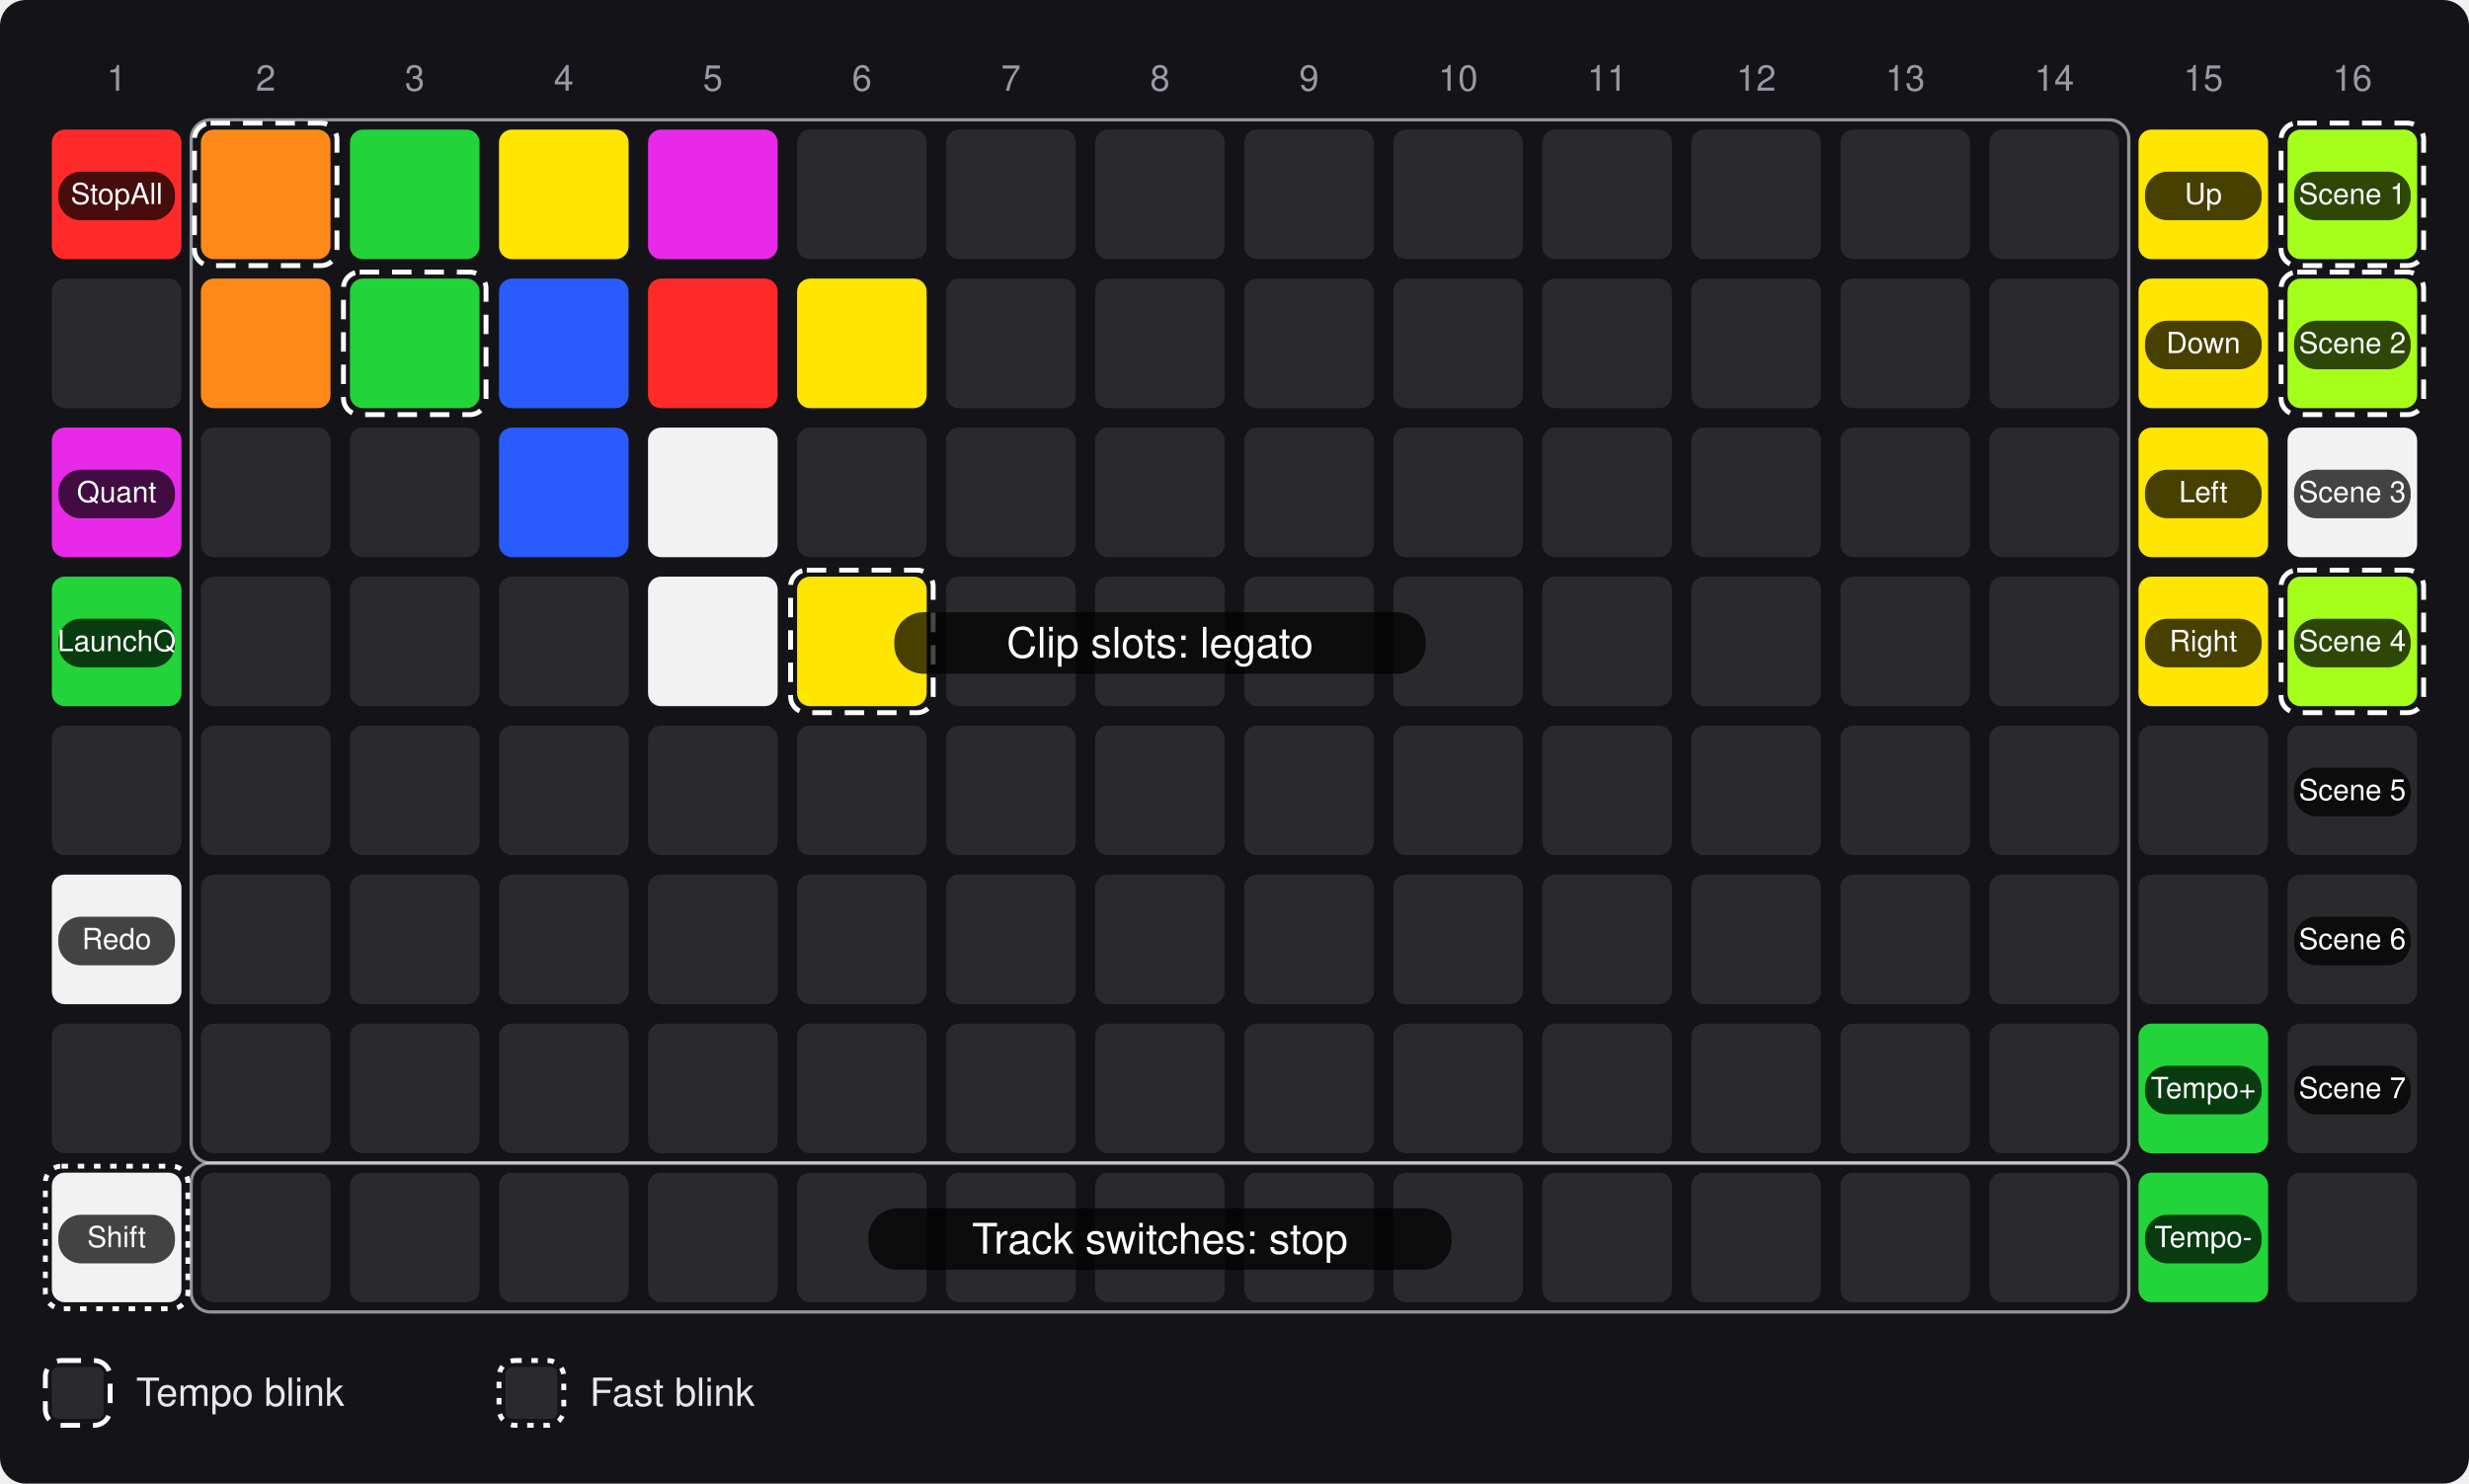
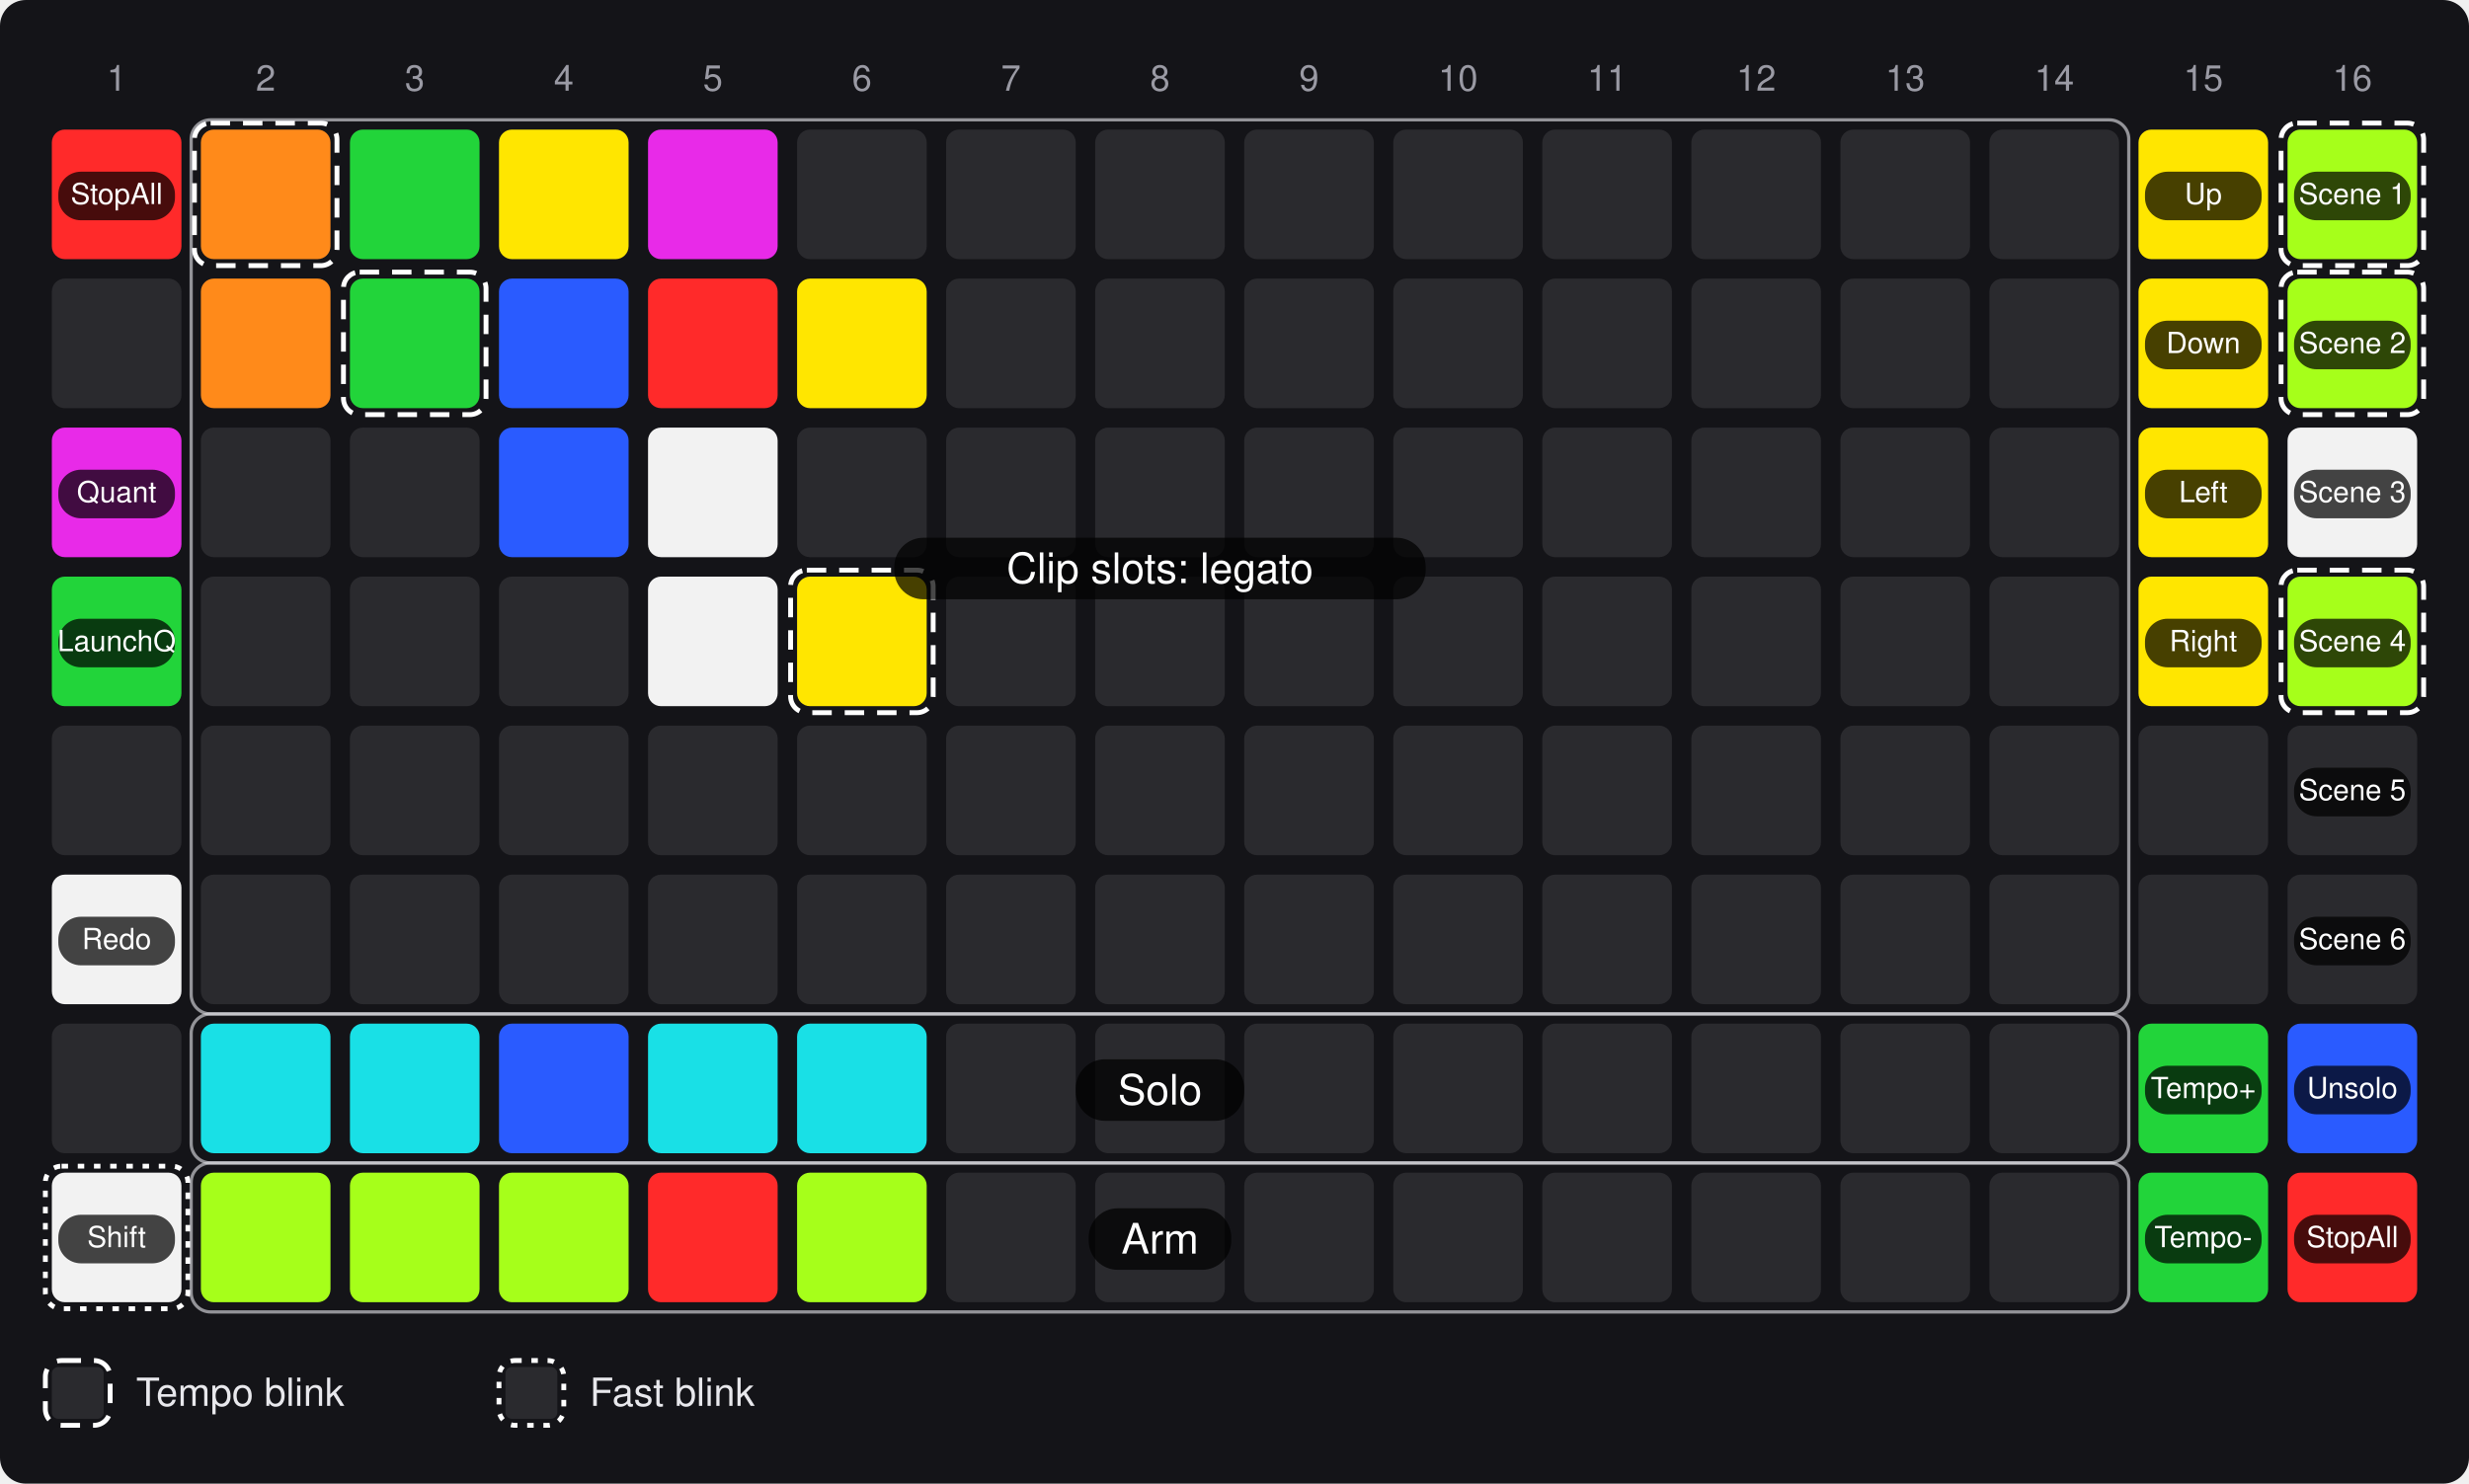
<svg xmlns="http://www.w3.org/2000/svg" width="762" height="458" viewBox="0 0 762 458" font-family="Helvetica, Arial, sans-serif">
  <rect x="0" y="0" width="762" height="458" rx="8" fill="#141418" />
  <text x="36" y="28" font-size="11" fill="#9a9aa4" text-anchor="middle">1</text>
  <text x="82" y="28" font-size="11" fill="#9a9aa4" text-anchor="middle">2</text>
  <text x="128" y="28" font-size="11" fill="#9a9aa4" text-anchor="middle">3</text>
  <text x="174" y="28" font-size="11" fill="#9a9aa4" text-anchor="middle">4</text>
  <text x="220" y="28" font-size="11" fill="#9a9aa4" text-anchor="middle">5</text>
  <text x="266" y="28" font-size="11" fill="#9a9aa4" text-anchor="middle">6</text>
  <text x="312" y="28" font-size="11" fill="#9a9aa4" text-anchor="middle">7</text>
  <text x="358" y="28" font-size="11" fill="#9a9aa4" text-anchor="middle">8</text>
  <text x="404" y="28" font-size="11" fill="#9a9aa4" text-anchor="middle">9</text>
  <text x="450" y="28" font-size="11" fill="#9a9aa4" text-anchor="middle">10</text>
  <text x="496" y="28" font-size="11" fill="#9a9aa4" text-anchor="middle">11</text>
  <text x="542" y="28" font-size="11" fill="#9a9aa4" text-anchor="middle">12</text>
  <text x="588" y="28" font-size="11" fill="#9a9aa4" text-anchor="middle">13</text>
  <text x="634" y="28" font-size="11" fill="#9a9aa4" text-anchor="middle">14</text>
  <text x="680" y="28" font-size="11" fill="#9a9aa4" text-anchor="middle">15</text>
  <text x="726" y="28" font-size="11" fill="#9a9aa4" text-anchor="middle">16</text>
  <rect x="16" y="40" width="40" height="40" rx="4" fill="#ff2a2a" />
  <rect x="16" y="86" width="40" height="40" rx="4" fill="#2a2a2e" />
  <rect x="16" y="132" width="40" height="40" rx="4" fill="#e82ae8" />
  <rect x="16" y="178" width="40" height="40" rx="4" fill="#22d43a" />
  <rect x="16" y="224" width="40" height="40" rx="4" fill="#2a2a2e" />
  <rect x="16" y="270" width="40" height="40" rx="4" fill="#f2f2f2" />
  <rect x="16" y="316" width="40" height="40" rx="4" fill="#2a2a2e" />
  <rect x="16" y="362" width="40" height="40" rx="4" fill="#f2f2f2" />
  <rect x="14" y="360" width="44" height="44" rx="5" fill="none" stroke="#ffffff" stroke-width="1.5" stroke-dasharray="2 3" />
  <rect x="62" y="40" width="40" height="40" rx="4" fill="#ff8a1a" />
  <rect x="60" y="38" width="44" height="44" rx="5" fill="none" stroke="#ffffff" stroke-width="1.5" stroke-dasharray="6 4" />
  <rect x="62" y="86" width="40" height="40" rx="4" fill="#ff8a1a" />
  <rect x="62" y="132" width="40" height="40" rx="4" fill="#2a2a2e" />
  <rect x="62" y="178" width="40" height="40" rx="4" fill="#2a2a2e" />
  <rect x="62" y="224" width="40" height="40" rx="4" fill="#2a2a2e" />
  <rect x="62" y="270" width="40" height="40" rx="4" fill="#2a2a2e" />
-   <rect x="62" y="316" width="40" height="40" rx="4" fill="#2a2a2e" />
-   <rect x="62" y="362" width="40" height="40" rx="4" fill="#2a2a2e" />
+   <rect x="62" y="316" width="40" height="40" rx="4" fill="#19e0e6" />
+   <rect x="62" y="362" width="40" height="40" rx="4" fill="#a6ff1a" />
  <rect x="108" y="40" width="40" height="40" rx="4" fill="#22d43a" />
  <rect x="108" y="86" width="40" height="40" rx="4" fill="#22d43a" />
  <rect x="106" y="84" width="44" height="44" rx="5" fill="none" stroke="#ffffff" stroke-width="1.5" stroke-dasharray="6 4" />
  <rect x="108" y="132" width="40" height="40" rx="4" fill="#2a2a2e" />
  <rect x="108" y="178" width="40" height="40" rx="4" fill="#2a2a2e" />
  <rect x="108" y="224" width="40" height="40" rx="4" fill="#2a2a2e" />
  <rect x="108" y="270" width="40" height="40" rx="4" fill="#2a2a2e" />
-   <rect x="108" y="316" width="40" height="40" rx="4" fill="#2a2a2e" />
-   <rect x="108" y="362" width="40" height="40" rx="4" fill="#2a2a2e" />
+   <rect x="108" y="316" width="40" height="40" rx="4" fill="#19e0e6" />
+   <rect x="108" y="362" width="40" height="40" rx="4" fill="#a6ff1a" />
  <rect x="154" y="40" width="40" height="40" rx="4" fill="#ffe600" />
  <rect x="154" y="86" width="40" height="40" rx="4" fill="#2a5bff" />
  <rect x="154" y="132" width="40" height="40" rx="4" fill="#2a5bff" />
  <rect x="154" y="178" width="40" height="40" rx="4" fill="#2a2a2e" />
  <rect x="154" y="224" width="40" height="40" rx="4" fill="#2a2a2e" />
  <rect x="154" y="270" width="40" height="40" rx="4" fill="#2a2a2e" />
-   <rect x="154" y="316" width="40" height="40" rx="4" fill="#2a2a2e" />
-   <rect x="154" y="362" width="40" height="40" rx="4" fill="#2a2a2e" />
+   <rect x="154" y="316" width="40" height="40" rx="4" fill="#2a5bff" />
+   <rect x="154" y="362" width="40" height="40" rx="4" fill="#a6ff1a" />
  <rect x="200" y="40" width="40" height="40" rx="4" fill="#e82ae8" />
  <rect x="200" y="86" width="40" height="40" rx="4" fill="#ff2a2a" />
  <rect x="200" y="132" width="40" height="40" rx="4" fill="#f2f2f2" />
  <rect x="200" y="178" width="40" height="40" rx="4" fill="#f2f2f2" />
  <rect x="200" y="224" width="40" height="40" rx="4" fill="#2a2a2e" />
  <rect x="200" y="270" width="40" height="40" rx="4" fill="#2a2a2e" />
-   <rect x="200" y="316" width="40" height="40" rx="4" fill="#2a2a2e" />
-   <rect x="200" y="362" width="40" height="40" rx="4" fill="#2a2a2e" />
+   <rect x="200" y="316" width="40" height="40" rx="4" fill="#19e0e6" />
+   <rect x="200" y="362" width="40" height="40" rx="4" fill="#ff2a2a" />
  <rect x="246" y="40" width="40" height="40" rx="4" fill="#2a2a2e" />
  <rect x="246" y="86" width="40" height="40" rx="4" fill="#ffe600" />
  <rect x="246" y="132" width="40" height="40" rx="4" fill="#2a2a2e" />
  <rect x="246" y="178" width="40" height="40" rx="4" fill="#ffe600" />
  <rect x="244" y="176" width="44" height="44" rx="5" fill="none" stroke="#ffffff" stroke-width="1.5" stroke-dasharray="6 4" />
  <rect x="246" y="224" width="40" height="40" rx="4" fill="#2a2a2e" />
  <rect x="246" y="270" width="40" height="40" rx="4" fill="#2a2a2e" />
-   <rect x="246" y="316" width="40" height="40" rx="4" fill="#2a2a2e" />
-   <rect x="246" y="362" width="40" height="40" rx="4" fill="#2a2a2e" />
+   <rect x="246" y="316" width="40" height="40" rx="4" fill="#19e0e6" />
+   <rect x="246" y="362" width="40" height="40" rx="4" fill="#a6ff1a" />
  <rect x="292" y="40" width="40" height="40" rx="4" fill="#2a2a2e" />
  <rect x="292" y="86" width="40" height="40" rx="4" fill="#2a2a2e" />
  <rect x="292" y="132" width="40" height="40" rx="4" fill="#2a2a2e" />
  <rect x="292" y="178" width="40" height="40" rx="4" fill="#2a2a2e" />
  <rect x="292" y="224" width="40" height="40" rx="4" fill="#2a2a2e" />
  <rect x="292" y="270" width="40" height="40" rx="4" fill="#2a2a2e" />
  <rect x="292" y="316" width="40" height="40" rx="4" fill="#2a2a2e" />
  <rect x="292" y="362" width="40" height="40" rx="4" fill="#2a2a2e" />
  <rect x="338" y="40" width="40" height="40" rx="4" fill="#2a2a2e" />
  <rect x="338" y="86" width="40" height="40" rx="4" fill="#2a2a2e" />
  <rect x="338" y="132" width="40" height="40" rx="4" fill="#2a2a2e" />
  <rect x="338" y="178" width="40" height="40" rx="4" fill="#2a2a2e" />
  <rect x="338" y="224" width="40" height="40" rx="4" fill="#2a2a2e" />
  <rect x="338" y="270" width="40" height="40" rx="4" fill="#2a2a2e" />
  <rect x="338" y="316" width="40" height="40" rx="4" fill="#2a2a2e" />
  <rect x="338" y="362" width="40" height="40" rx="4" fill="#2a2a2e" />
  <rect x="384" y="40" width="40" height="40" rx="4" fill="#2a2a2e" />
  <rect x="384" y="86" width="40" height="40" rx="4" fill="#2a2a2e" />
  <rect x="384" y="132" width="40" height="40" rx="4" fill="#2a2a2e" />
  <rect x="384" y="178" width="40" height="40" rx="4" fill="#2a2a2e" />
  <rect x="384" y="224" width="40" height="40" rx="4" fill="#2a2a2e" />
  <rect x="384" y="270" width="40" height="40" rx="4" fill="#2a2a2e" />
  <rect x="384" y="316" width="40" height="40" rx="4" fill="#2a2a2e" />
  <rect x="384" y="362" width="40" height="40" rx="4" fill="#2a2a2e" />
  <rect x="430" y="40" width="40" height="40" rx="4" fill="#2a2a2e" />
  <rect x="430" y="86" width="40" height="40" rx="4" fill="#2a2a2e" />
  <rect x="430" y="132" width="40" height="40" rx="4" fill="#2a2a2e" />
  <rect x="430" y="178" width="40" height="40" rx="4" fill="#2a2a2e" />
  <rect x="430" y="224" width="40" height="40" rx="4" fill="#2a2a2e" />
  <rect x="430" y="270" width="40" height="40" rx="4" fill="#2a2a2e" />
  <rect x="430" y="316" width="40" height="40" rx="4" fill="#2a2a2e" />
  <rect x="430" y="362" width="40" height="40" rx="4" fill="#2a2a2e" />
  <rect x="476" y="40" width="40" height="40" rx="4" fill="#2a2a2e" />
  <rect x="476" y="86" width="40" height="40" rx="4" fill="#2a2a2e" />
  <rect x="476" y="132" width="40" height="40" rx="4" fill="#2a2a2e" />
  <rect x="476" y="178" width="40" height="40" rx="4" fill="#2a2a2e" />
  <rect x="476" y="224" width="40" height="40" rx="4" fill="#2a2a2e" />
  <rect x="476" y="270" width="40" height="40" rx="4" fill="#2a2a2e" />
  <rect x="476" y="316" width="40" height="40" rx="4" fill="#2a2a2e" />
  <rect x="476" y="362" width="40" height="40" rx="4" fill="#2a2a2e" />
  <rect x="522" y="40" width="40" height="40" rx="4" fill="#2a2a2e" />
  <rect x="522" y="86" width="40" height="40" rx="4" fill="#2a2a2e" />
  <rect x="522" y="132" width="40" height="40" rx="4" fill="#2a2a2e" />
  <rect x="522" y="178" width="40" height="40" rx="4" fill="#2a2a2e" />
  <rect x="522" y="224" width="40" height="40" rx="4" fill="#2a2a2e" />
  <rect x="522" y="270" width="40" height="40" rx="4" fill="#2a2a2e" />
  <rect x="522" y="316" width="40" height="40" rx="4" fill="#2a2a2e" />
  <rect x="522" y="362" width="40" height="40" rx="4" fill="#2a2a2e" />
  <rect x="568" y="40" width="40" height="40" rx="4" fill="#2a2a2e" />
  <rect x="568" y="86" width="40" height="40" rx="4" fill="#2a2a2e" />
  <rect x="568" y="132" width="40" height="40" rx="4" fill="#2a2a2e" />
  <rect x="568" y="178" width="40" height="40" rx="4" fill="#2a2a2e" />
  <rect x="568" y="224" width="40" height="40" rx="4" fill="#2a2a2e" />
  <rect x="568" y="270" width="40" height="40" rx="4" fill="#2a2a2e" />
  <rect x="568" y="316" width="40" height="40" rx="4" fill="#2a2a2e" />
  <rect x="568" y="362" width="40" height="40" rx="4" fill="#2a2a2e" />
  <rect x="614" y="40" width="40" height="40" rx="4" fill="#2a2a2e" />
  <rect x="614" y="86" width="40" height="40" rx="4" fill="#2a2a2e" />
  <rect x="614" y="132" width="40" height="40" rx="4" fill="#2a2a2e" />
  <rect x="614" y="178" width="40" height="40" rx="4" fill="#2a2a2e" />
  <rect x="614" y="224" width="40" height="40" rx="4" fill="#2a2a2e" />
  <rect x="614" y="270" width="40" height="40" rx="4" fill="#2a2a2e" />
  <rect x="614" y="316" width="40" height="40" rx="4" fill="#2a2a2e" />
  <rect x="614" y="362" width="40" height="40" rx="4" fill="#2a2a2e" />
  <rect x="660" y="40" width="40" height="40" rx="4" fill="#ffe600" />
  <rect x="660" y="86" width="40" height="40" rx="4" fill="#ffe600" />
  <rect x="660" y="132" width="40" height="40" rx="4" fill="#ffe600" />
  <rect x="660" y="178" width="40" height="40" rx="4" fill="#ffe600" />
  <rect x="660" y="224" width="40" height="40" rx="4" fill="#2a2a2e" />
  <rect x="660" y="270" width="40" height="40" rx="4" fill="#2a2a2e" />
  <rect x="660" y="316" width="40" height="40" rx="4" fill="#22d43a" />
  <rect x="660" y="362" width="40" height="40" rx="4" fill="#22d43a" />
  <rect x="706" y="40" width="40" height="40" rx="4" fill="#a6ff1a" />
  <rect x="704" y="38" width="44" height="44" rx="5" fill="none" stroke="#ffffff" stroke-width="1.5" stroke-dasharray="6 4" />
  <rect x="706" y="86" width="40" height="40" rx="4" fill="#a6ff1a" />
  <rect x="704" y="84" width="44" height="44" rx="5" fill="none" stroke="#ffffff" stroke-width="1.5" stroke-dasharray="6 4" />
  <rect x="706" y="132" width="40" height="40" rx="4" fill="#f2f2f2" />
  <rect x="706" y="178" width="40" height="40" rx="4" fill="#a6ff1a" />
  <rect x="704" y="176" width="44" height="44" rx="5" fill="none" stroke="#ffffff" stroke-width="1.5" stroke-dasharray="6 4" />
  <rect x="706" y="224" width="40" height="40" rx="4" fill="#2a2a2e" />
  <rect x="706" y="270" width="40" height="40" rx="4" fill="#2a2a2e" />
-   <rect x="706" y="316" width="40" height="40" rx="4" fill="#2a2a2e" />
-   <rect x="706" y="362" width="40" height="40" rx="4" fill="#2a2a2e" />
+   <rect x="706" y="316" width="40" height="40" rx="4" fill="#2a5bff" />
+   <rect x="706" y="362" width="40" height="40" rx="4" fill="#ff2a2a" />
  <rect x="18" y="53" width="36" height="15" rx="7" fill="#000000" fill-opacity="0.72" />
  <text x="36" y="63" font-size="9" fill="#ffffff" text-anchor="middle">StopAll</text>
  <rect x="18" y="145" width="36" height="15" rx="7" fill="#000000" fill-opacity="0.72" />
  <text x="36" y="155" font-size="9" fill="#ffffff" text-anchor="middle">Quant</text>
  <rect x="18" y="191" width="36" height="15" rx="7" fill="#000000" fill-opacity="0.72" />
  <text x="36" y="201" font-size="9" fill="#ffffff" text-anchor="middle">LaunchQ</text>
  <rect x="18" y="283" width="36" height="15" rx="7" fill="#000000" fill-opacity="0.72" />
  <text x="36" y="293" font-size="9" fill="#ffffff" text-anchor="middle">Redo</text>
  <rect x="18" y="375" width="36" height="15" rx="7" fill="#000000" fill-opacity="0.72" />
  <text x="36" y="385" font-size="9" fill="#ffffff" text-anchor="middle">Shift</text>
  <rect x="662" y="53" width="36" height="15" rx="7" fill="#000000" fill-opacity="0.72" />
  <text x="680" y="63" font-size="9" fill="#ffffff" text-anchor="middle">Up</text>
  <rect x="662" y="99" width="36" height="15" rx="7" fill="#000000" fill-opacity="0.72" />
  <text x="680" y="109" font-size="9" fill="#ffffff" text-anchor="middle">Down</text>
  <rect x="662" y="145" width="36" height="15" rx="7" fill="#000000" fill-opacity="0.72" />
  <text x="680" y="155" font-size="9" fill="#ffffff" text-anchor="middle">Left</text>
  <rect x="662" y="191" width="36" height="15" rx="7" fill="#000000" fill-opacity="0.72" />
  <text x="680" y="201" font-size="9" fill="#ffffff" text-anchor="middle">Right</text>
  <rect x="662" y="329" width="36" height="15" rx="7" fill="#000000" fill-opacity="0.72" />
  <text x="680" y="339" font-size="9" fill="#ffffff" text-anchor="middle">Tempo+</text>
  <rect x="662" y="375" width="36" height="15" rx="7" fill="#000000" fill-opacity="0.72" />
  <text x="680" y="385" font-size="9" fill="#ffffff" text-anchor="middle">Tempo-</text>
  <rect x="708" y="53" width="36" height="15" rx="7" fill="#000000" fill-opacity="0.72" />
  <text x="726" y="63" font-size="9" fill="#ffffff" text-anchor="middle">Scene 1</text>
  <rect x="708" y="99" width="36" height="15" rx="7" fill="#000000" fill-opacity="0.72" />
  <text x="726" y="109" font-size="9" fill="#ffffff" text-anchor="middle">Scene 2</text>
  <rect x="708" y="145" width="36" height="15" rx="7" fill="#000000" fill-opacity="0.72" />
  <text x="726" y="155" font-size="9" fill="#ffffff" text-anchor="middle">Scene 3</text>
  <rect x="708" y="191" width="36" height="15" rx="7" fill="#000000" fill-opacity="0.72" />
  <text x="726" y="201" font-size="9" fill="#ffffff" text-anchor="middle">Scene 4</text>
  <rect x="708" y="237" width="36" height="15" rx="7" fill="#000000" fill-opacity="0.72" />
  <text x="726" y="247" font-size="9" fill="#ffffff" text-anchor="middle">Scene 5</text>
  <rect x="708" y="283" width="36" height="15" rx="7" fill="#000000" fill-opacity="0.72" />
  <text x="726" y="293" font-size="9" fill="#ffffff" text-anchor="middle">Scene 6</text>
  <rect x="708" y="329" width="36" height="15" rx="7" fill="#000000" fill-opacity="0.72" />
-   <text x="726" y="339" font-size="9" fill="#ffffff" text-anchor="middle">Scene 7</text>
-   <rect x="59" y="37" width="598" height="322" rx="6" fill="none" stroke="#e8e8ec" stroke-width="1" stroke-opacity="0.6" />
-   <rect x="276" y="189" width="164" height="19" rx="9" fill="#000000" fill-opacity="0.72" />
-   <text x="358" y="203" font-size="13" fill="#ffffff" text-anchor="middle">Clip slots: legato</text>
+   <text x="726" y="339" font-size="9" fill="#ffffff" text-anchor="middle">Unsolo</text>
+   <rect x="708" y="375" width="36" height="15" rx="7" fill="#000000" fill-opacity="0.72" />
+   <text x="726" y="385" font-size="9" fill="#ffffff" text-anchor="middle">StopAll</text>
+   <rect x="59" y="37" width="598" height="276" rx="6" fill="none" stroke="#e8e8ec" stroke-width="1" stroke-opacity="0.6" />
+   <rect x="276" y="166" width="164" height="19" rx="9" fill="#000000" fill-opacity="0.72" />
+   <text x="358" y="180" font-size="13" fill="#ffffff" text-anchor="middle">Clip slots: legato</text>
+   <rect x="59" y="313" width="598" height="46" rx="6" fill="none" stroke="#e8e8ec" stroke-width="1" stroke-opacity="0.6" />
+   <rect x="332" y="327" width="52" height="19" rx="9" fill="#000000" fill-opacity="0.72" />
+   <text x="358" y="341" font-size="13" fill="#ffffff" text-anchor="middle">Solo</text>
  <rect x="59" y="359" width="598" height="46" rx="6" fill="none" stroke="#e8e8ec" stroke-width="1" stroke-opacity="0.6" />
-   <rect x="268" y="373" width="180" height="19" rx="9" fill="#000000" fill-opacity="0.72" />
-   <text x="358" y="387" font-size="13" fill="#ffffff" text-anchor="middle">Track switches: stop</text>
+   <rect x="336" y="373" width="44" height="19" rx="9" fill="#000000" fill-opacity="0.72" />
+   <text x="358" y="387" font-size="13" fill="#ffffff" text-anchor="middle">Arm</text>
  <rect x="16" y="422" width="16" height="16" rx="2" fill="#2a2a2e" />
  <rect x="14" y="420" width="20" height="20" rx="5" fill="none" stroke="#ffffff" stroke-width="1.5" stroke-dasharray="6 4" />
  <text x="42" y="434" font-size="12" fill="#e8e8ec">Tempo blink</text>
  <rect x="156" y="422" width="16" height="16" rx="2" fill="#2a2a2e" />
  <rect x="154" y="420" width="20" height="20" rx="5" fill="none" stroke="#ffffff" stroke-width="1.5" stroke-dasharray="2 3" />
  <text x="182" y="434" font-size="12" fill="#e8e8ec">Fast blink</text>
</svg>
